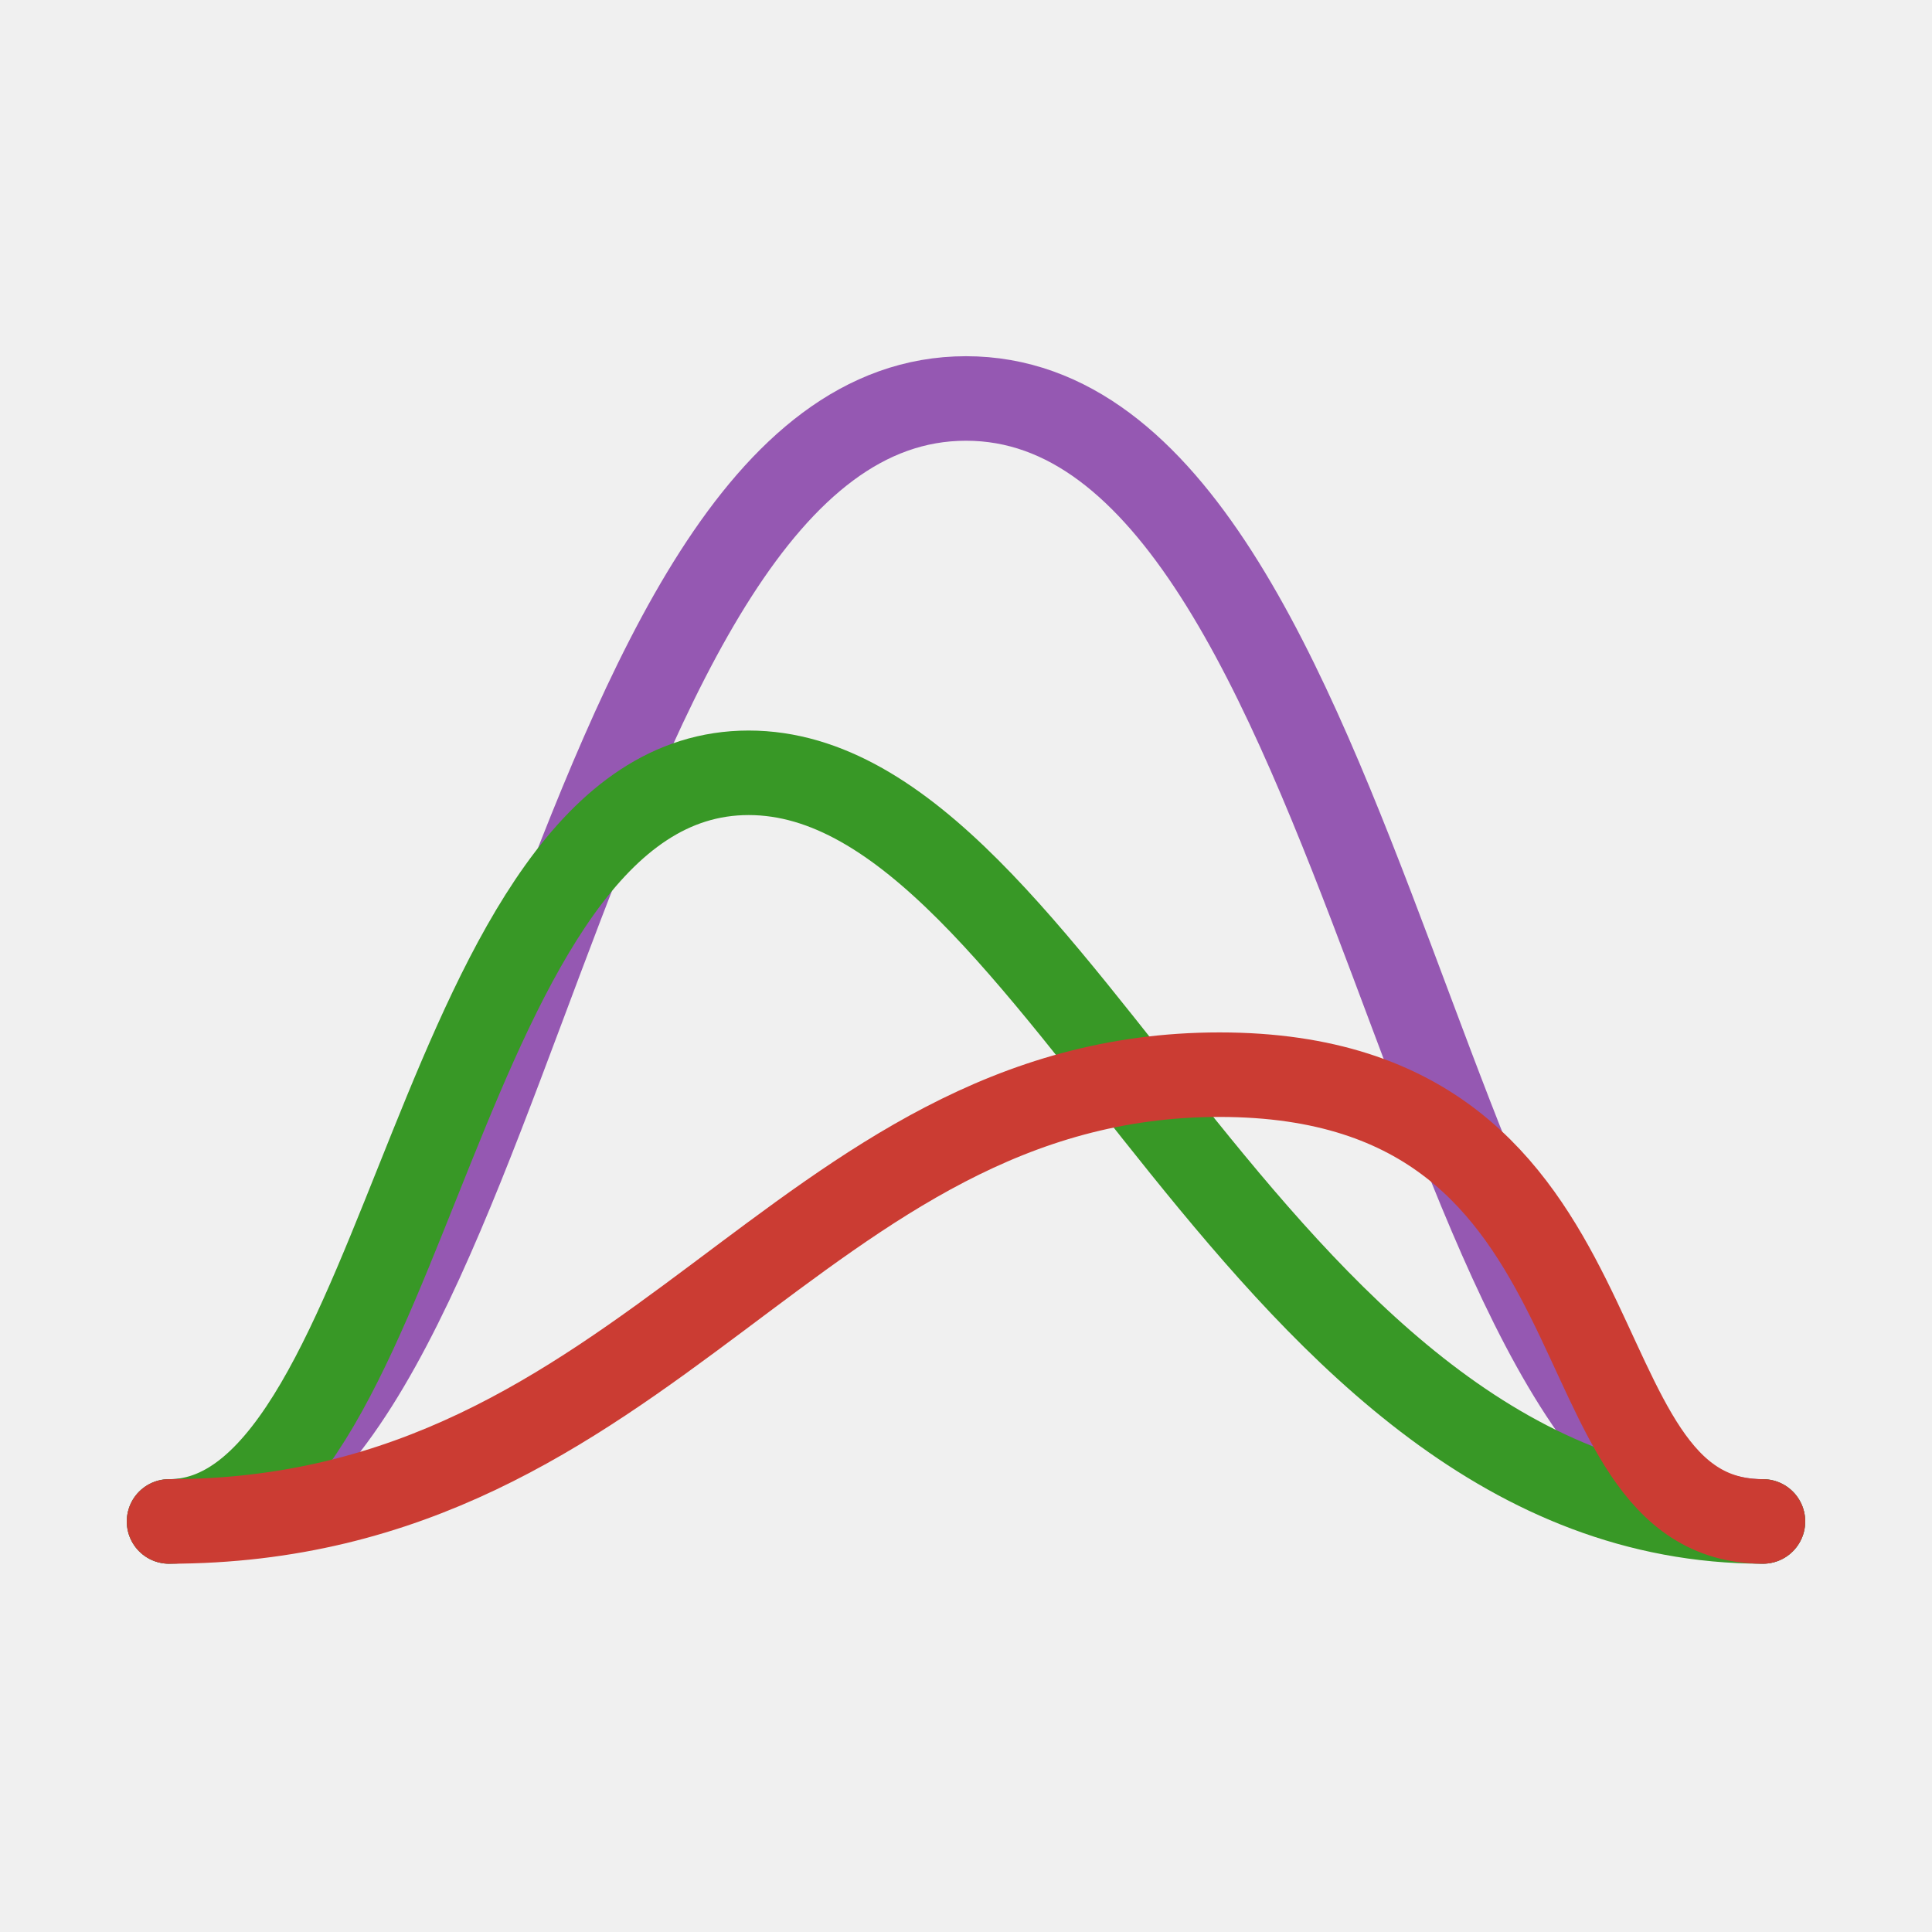
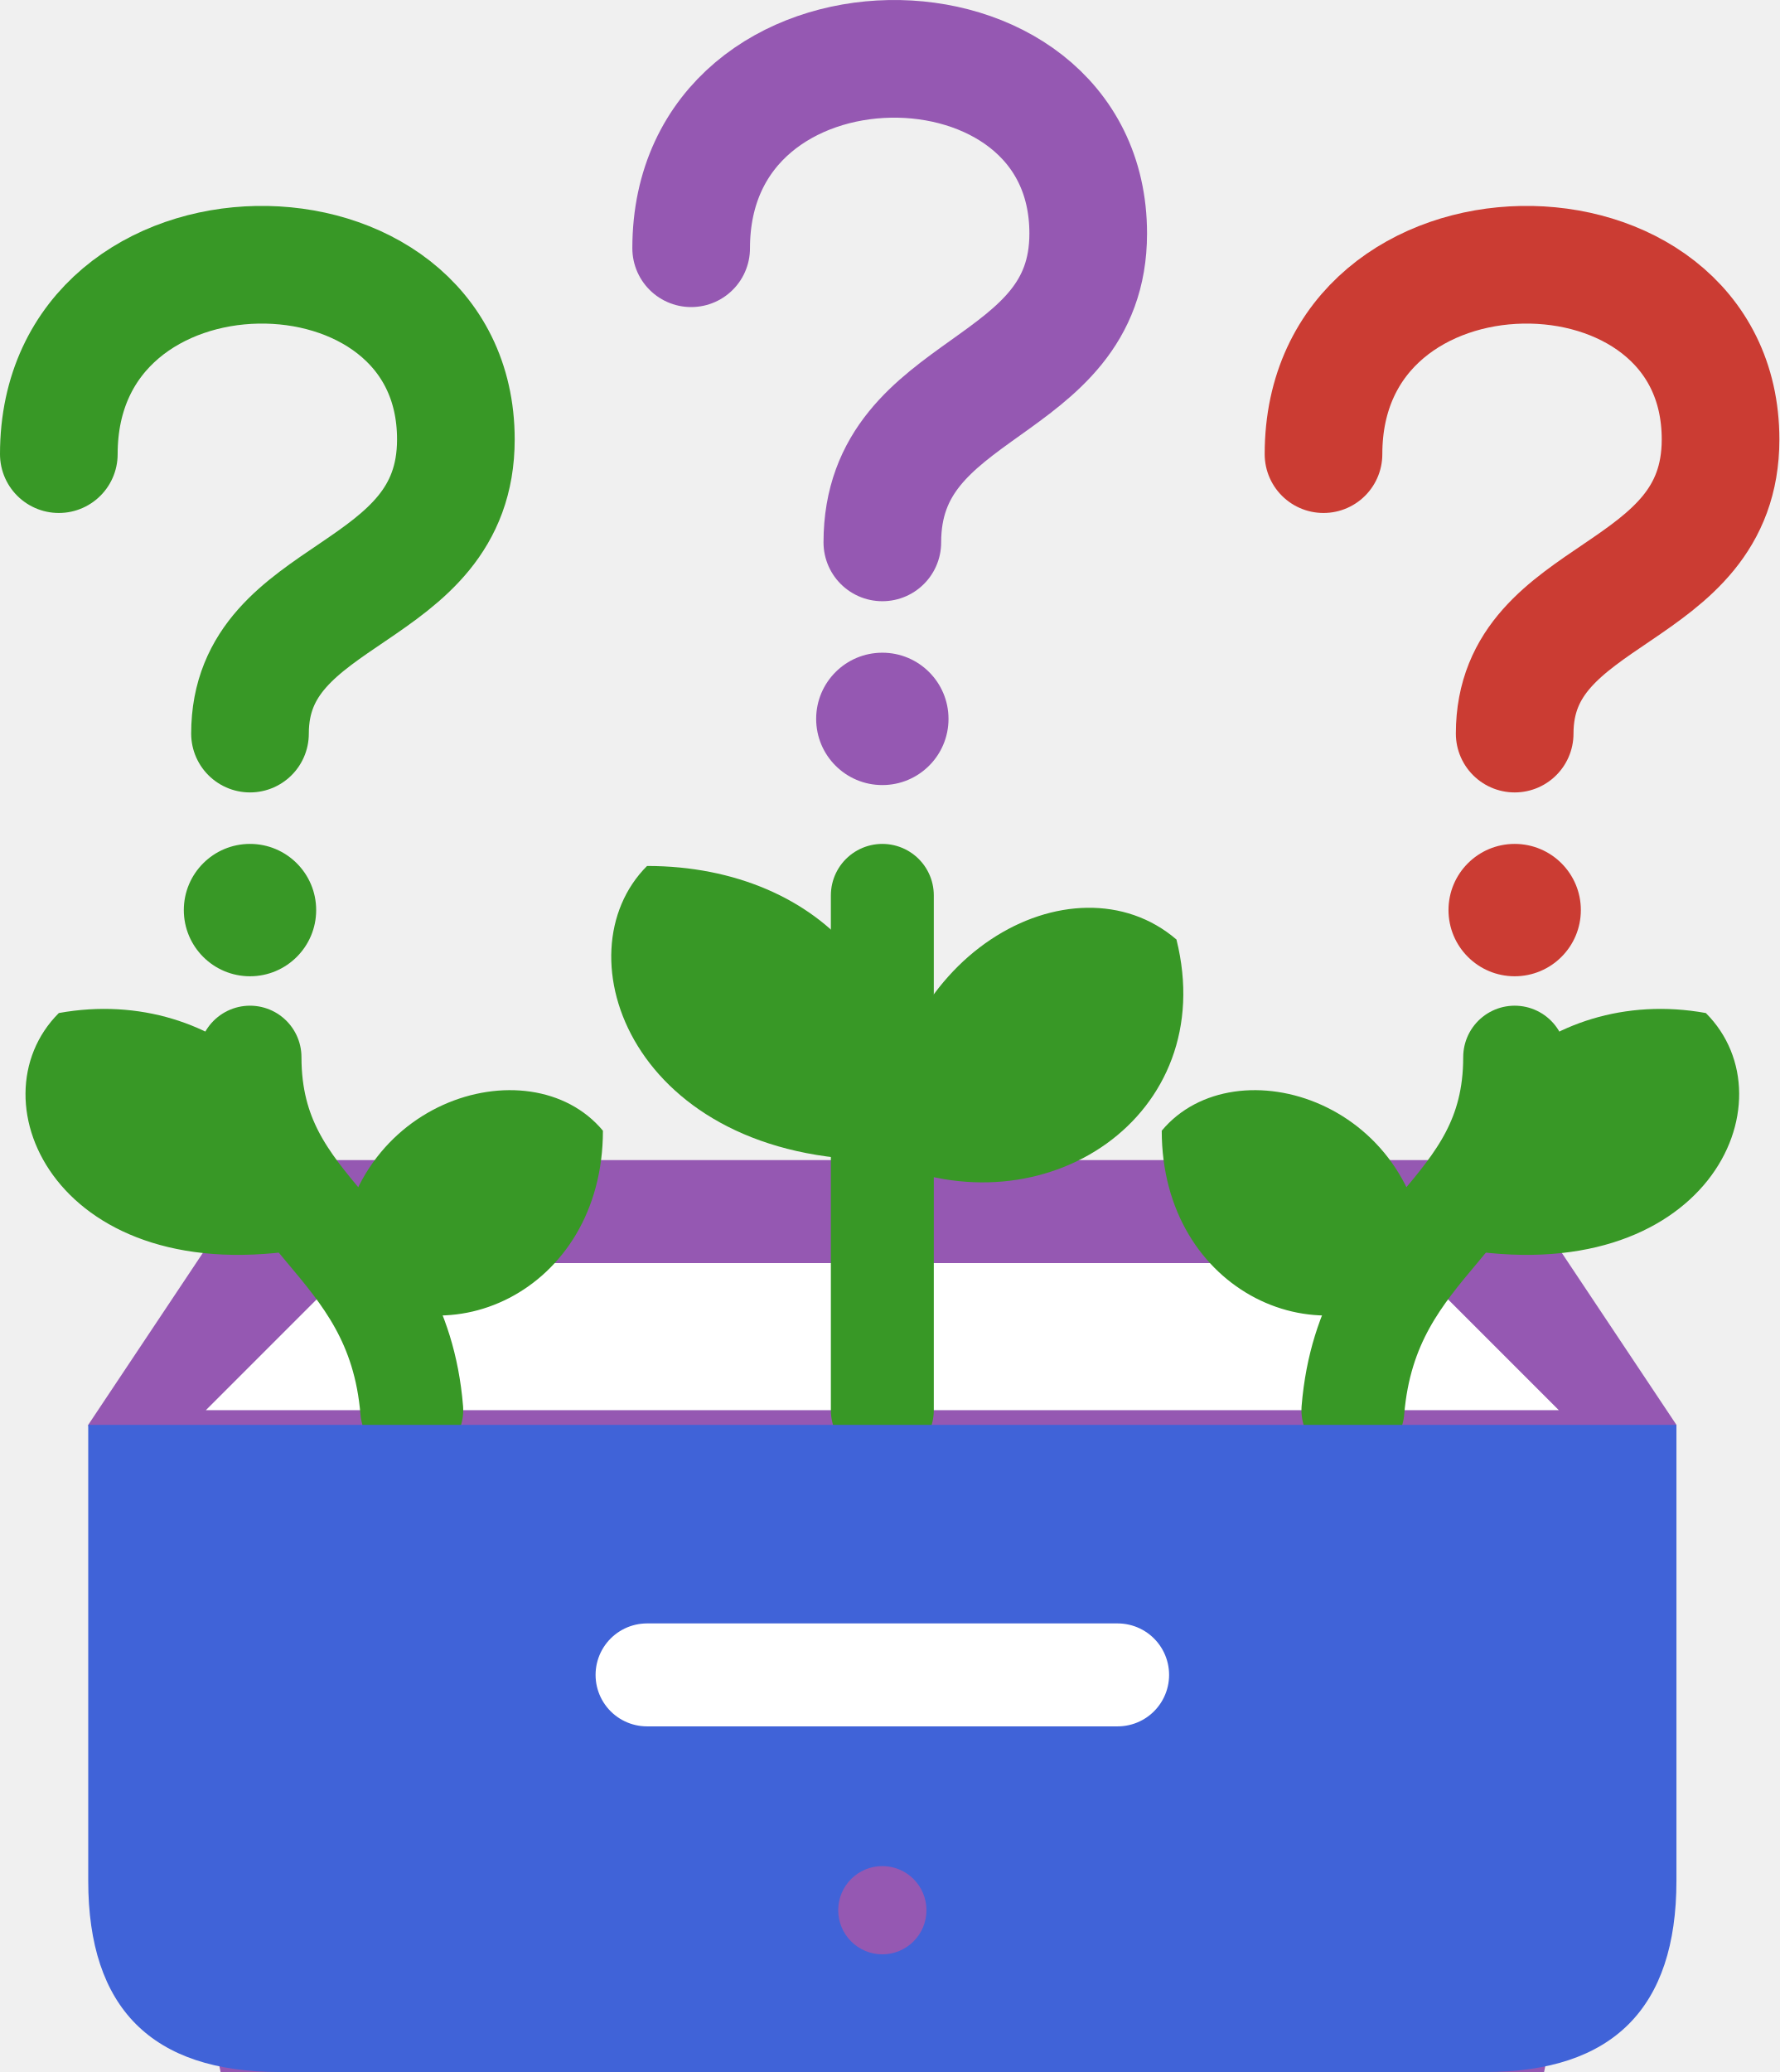
- <svg xmlns="http://www.w3.org/2000/svg" viewBox="0 0 160 160" role="img" aria-labelledby="title">
-   <g fill="none" stroke-width="7" stroke-linecap="round">
-     <path stroke="#9558b2" d="M14 126C42 126 46 33 80 33S118 126 146 126" />
-     <path stroke="#389826" d="M14 126C34 126 36 64 62 64S104 126 146 126" />
-     <path stroke="#cb3c33" d="M14 126C54 126 66 89 101 89S128 126 146 126" />
-   </g>
+ <svg xmlns="http://www.w3.org/2000/svg" viewBox="36 17.122 121 140.878" role="img" aria-labelledby="title desc">
+   <path d="M42 114L54 96H138L150 114L141 158H51Z" fill="#9558b2" />
+   <path d="M50 113L60 103H132L142 113Z" fill="#fff" />
+   <path d="M64 113C63 101 53 100 53 89M96 113V78M128 113C129 101 139 100 139 89" fill="none" stroke="#389826" stroke-width="7" stroke-linecap="round" />
+   <path d="M57 102C40 105 34 92 40 86C51 84 60 93 57 102ZM59 104C59 92 72 88 77 94C77 105 66 110 59 104Z" fill="#389826" />
+   <path d="M96 96C79 96 74 82 80 76C92 76 100 85 96 96ZM96 96C96 82 109 75 116 81C119 93 107 101 96 96Z" fill="#389826" />
+   <path d="M135 102C152 105 158 92 152 86C141 84 132 93 135 102ZM133 104C133 92 120 88 115 94C115 105 126 110 133 104Z" fill="#389826" />
+   <path d="M40 48C40 31 67 31 67 47C67 58 53 57 53 67" fill="none" stroke="#389826" stroke-width="8" stroke-linecap="round" />
+   <circle cx="53" cy="79" r="4.5" fill="#389826" />
+   <path d="M83 34C83 17 110 17 110 33C110 44 96 43 96 54" fill="none" stroke="#9558b2" stroke-width="8" stroke-linecap="round" />
+   <circle cx="96" cy="66" r="4.5" fill="#9558b2" />
+   <path d="M126 48C126 31 153 31 153 47C153 58 139 57 139 67" fill="none" stroke="#cb3c33" stroke-width="8" stroke-linecap="round" />
+   <circle cx="139" cy="79" r="4.5" fill="#cb3c33" />
+   <path d="M42 114H150V145Q150 158 137 158H55Q42 158 42 145Z" fill="#4063d8" />
+   <path d="M80 131H112" stroke="#fff" stroke-width="7" stroke-linecap="round" />
+   <circle cx="96" cy="147" r="3" fill="#9558b2" />
</svg>
